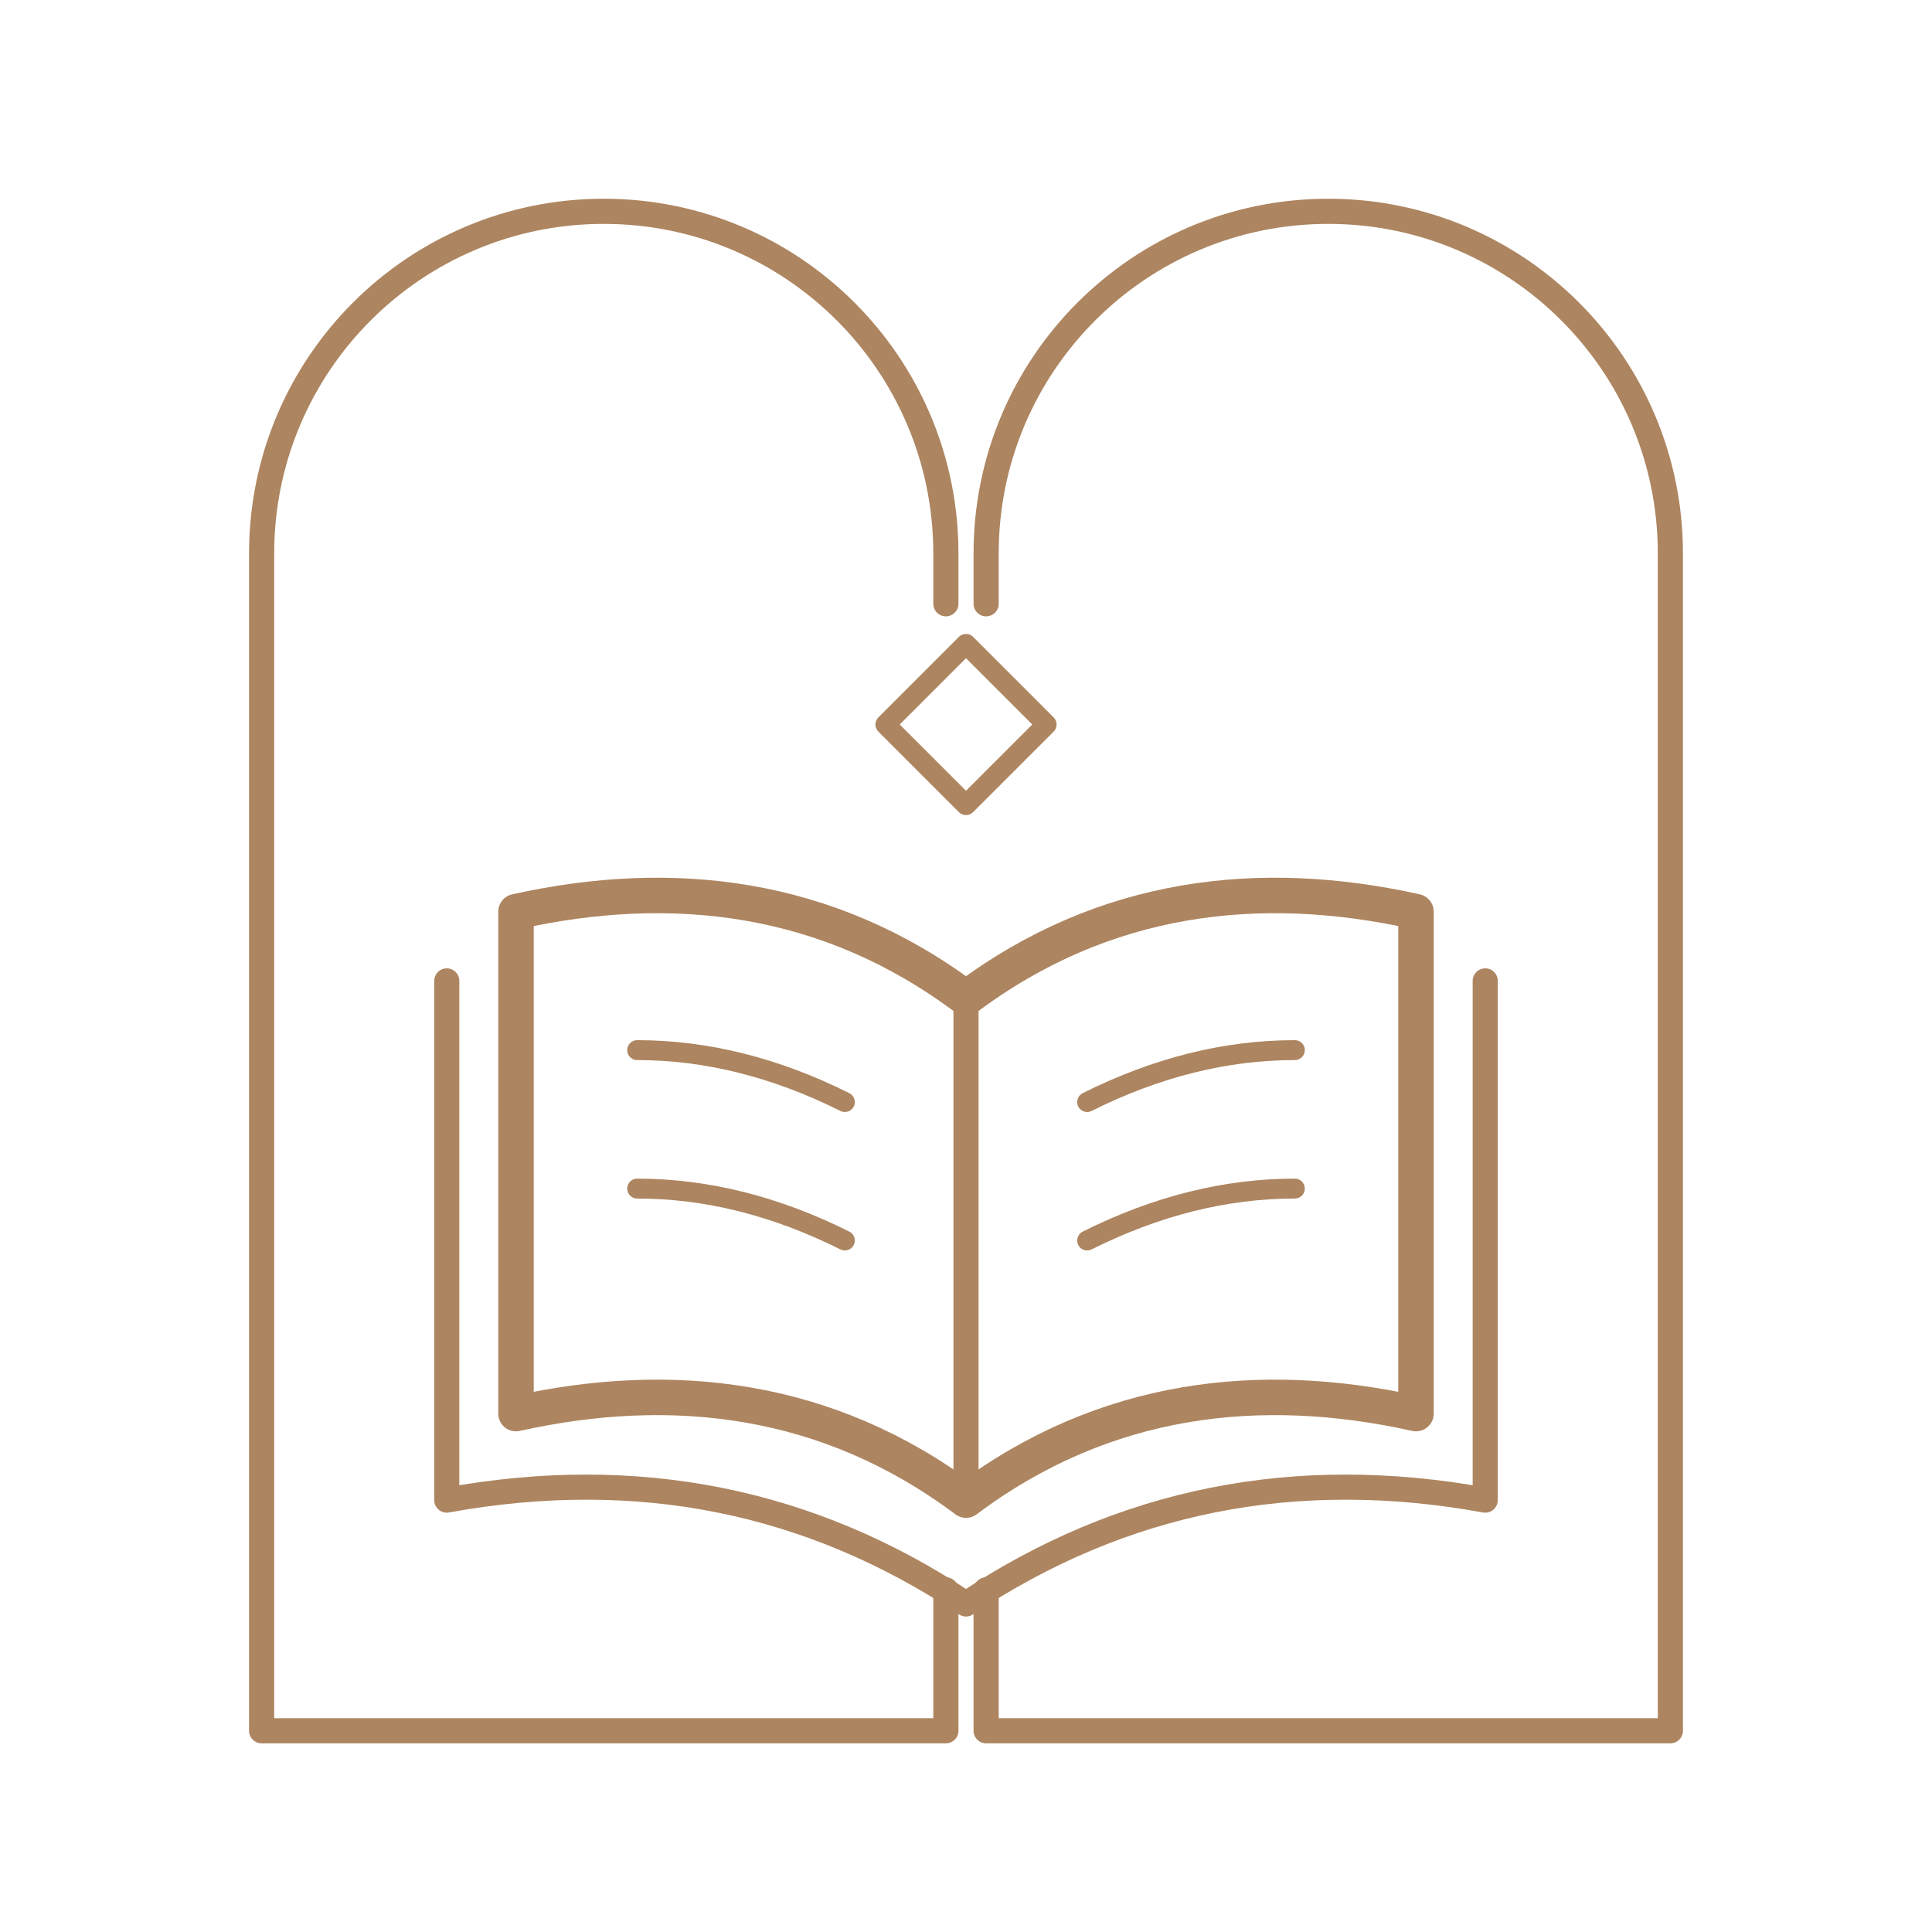
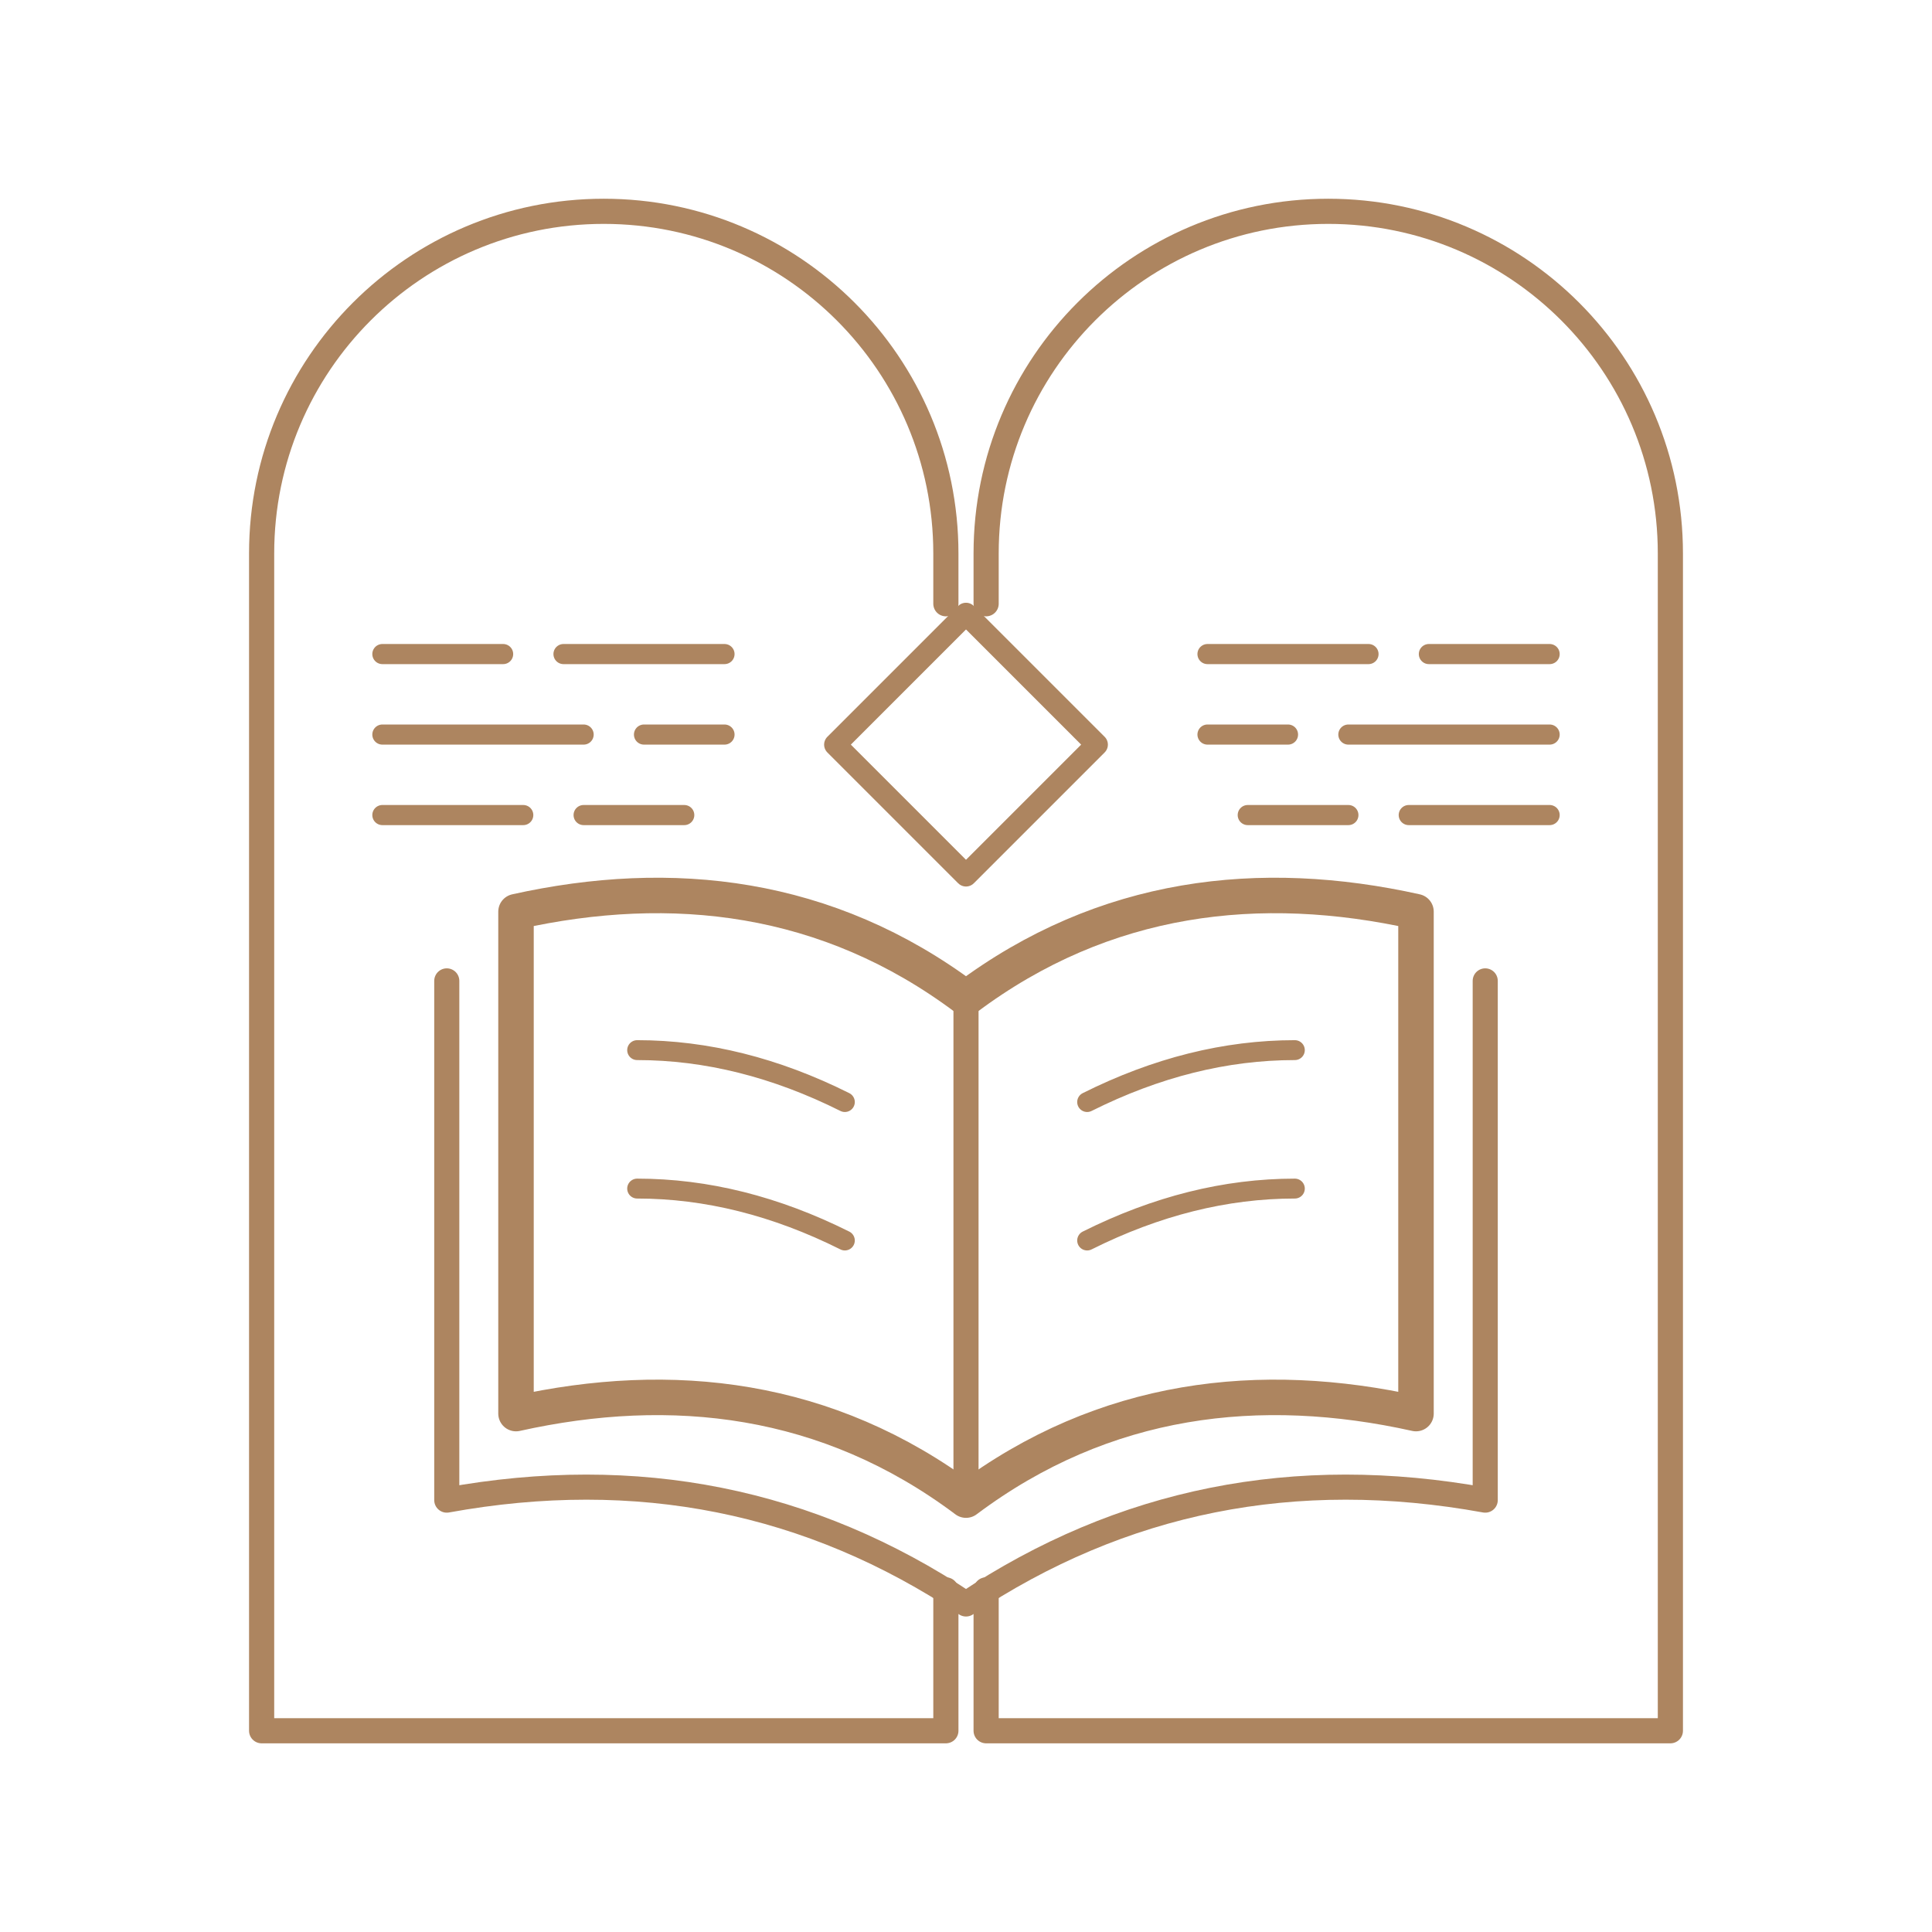
<svg xmlns="http://www.w3.org/2000/svg" width="96" height="96" viewBox="0 0 96 96" role="img" aria-labelledby="title">
  <g fill="none" stroke="#AD8560" stroke-linecap="round" stroke-linejoin="round">
    <path d="M13 86V27.5a17 17 0 0 1 34 0V30M47 79v7H13M49 30v-2.5a17 17 0 0 1 34 0V86H49v-7" stroke-width="1.25" />
-     <path d="m48 32 4 4-4 4-4-4Z" stroke-width="1" />
+     <path d="M19 32.5h6m3 0h8M19 36.5h10m3 0h4M19 40.5h7m3 0h5" stroke-width="1" />
+     <path d="M77 32.5h-6m-3 0h-8M77 36.5h-10m-3 0h-4M77 40.5h-7m-3 0h-5" stroke-width="1" />
+     <path d="m48 30.5 6.5 6.5-6.5 6.5-6.5-6.5Z" stroke-width="1.1" />
    <g transform="translate(48 62.5) scale(0.86) translate(-48 -58)">
      <path d="M48 43c-8-6-17-7-26-5v29c9-2 18-1 26 5 8-6 17-7 26-5V38c-9-2-18-1-26 5Z" stroke-width="2.05" />
      <path d="M48 43v29M18 42v30c11-2 21 0 30 6 9-6 19-8 30-6V42" stroke-width="1.45" />
      <path d="M29 46c4 0 8 1 12 3m-12 5c4 0 8 1 12 3m26-11c-4 0-8 1-12 3m12 5c-4 0-8 1-12 3" stroke-width="1.15" />
    </g>
  </g>
</svg>
